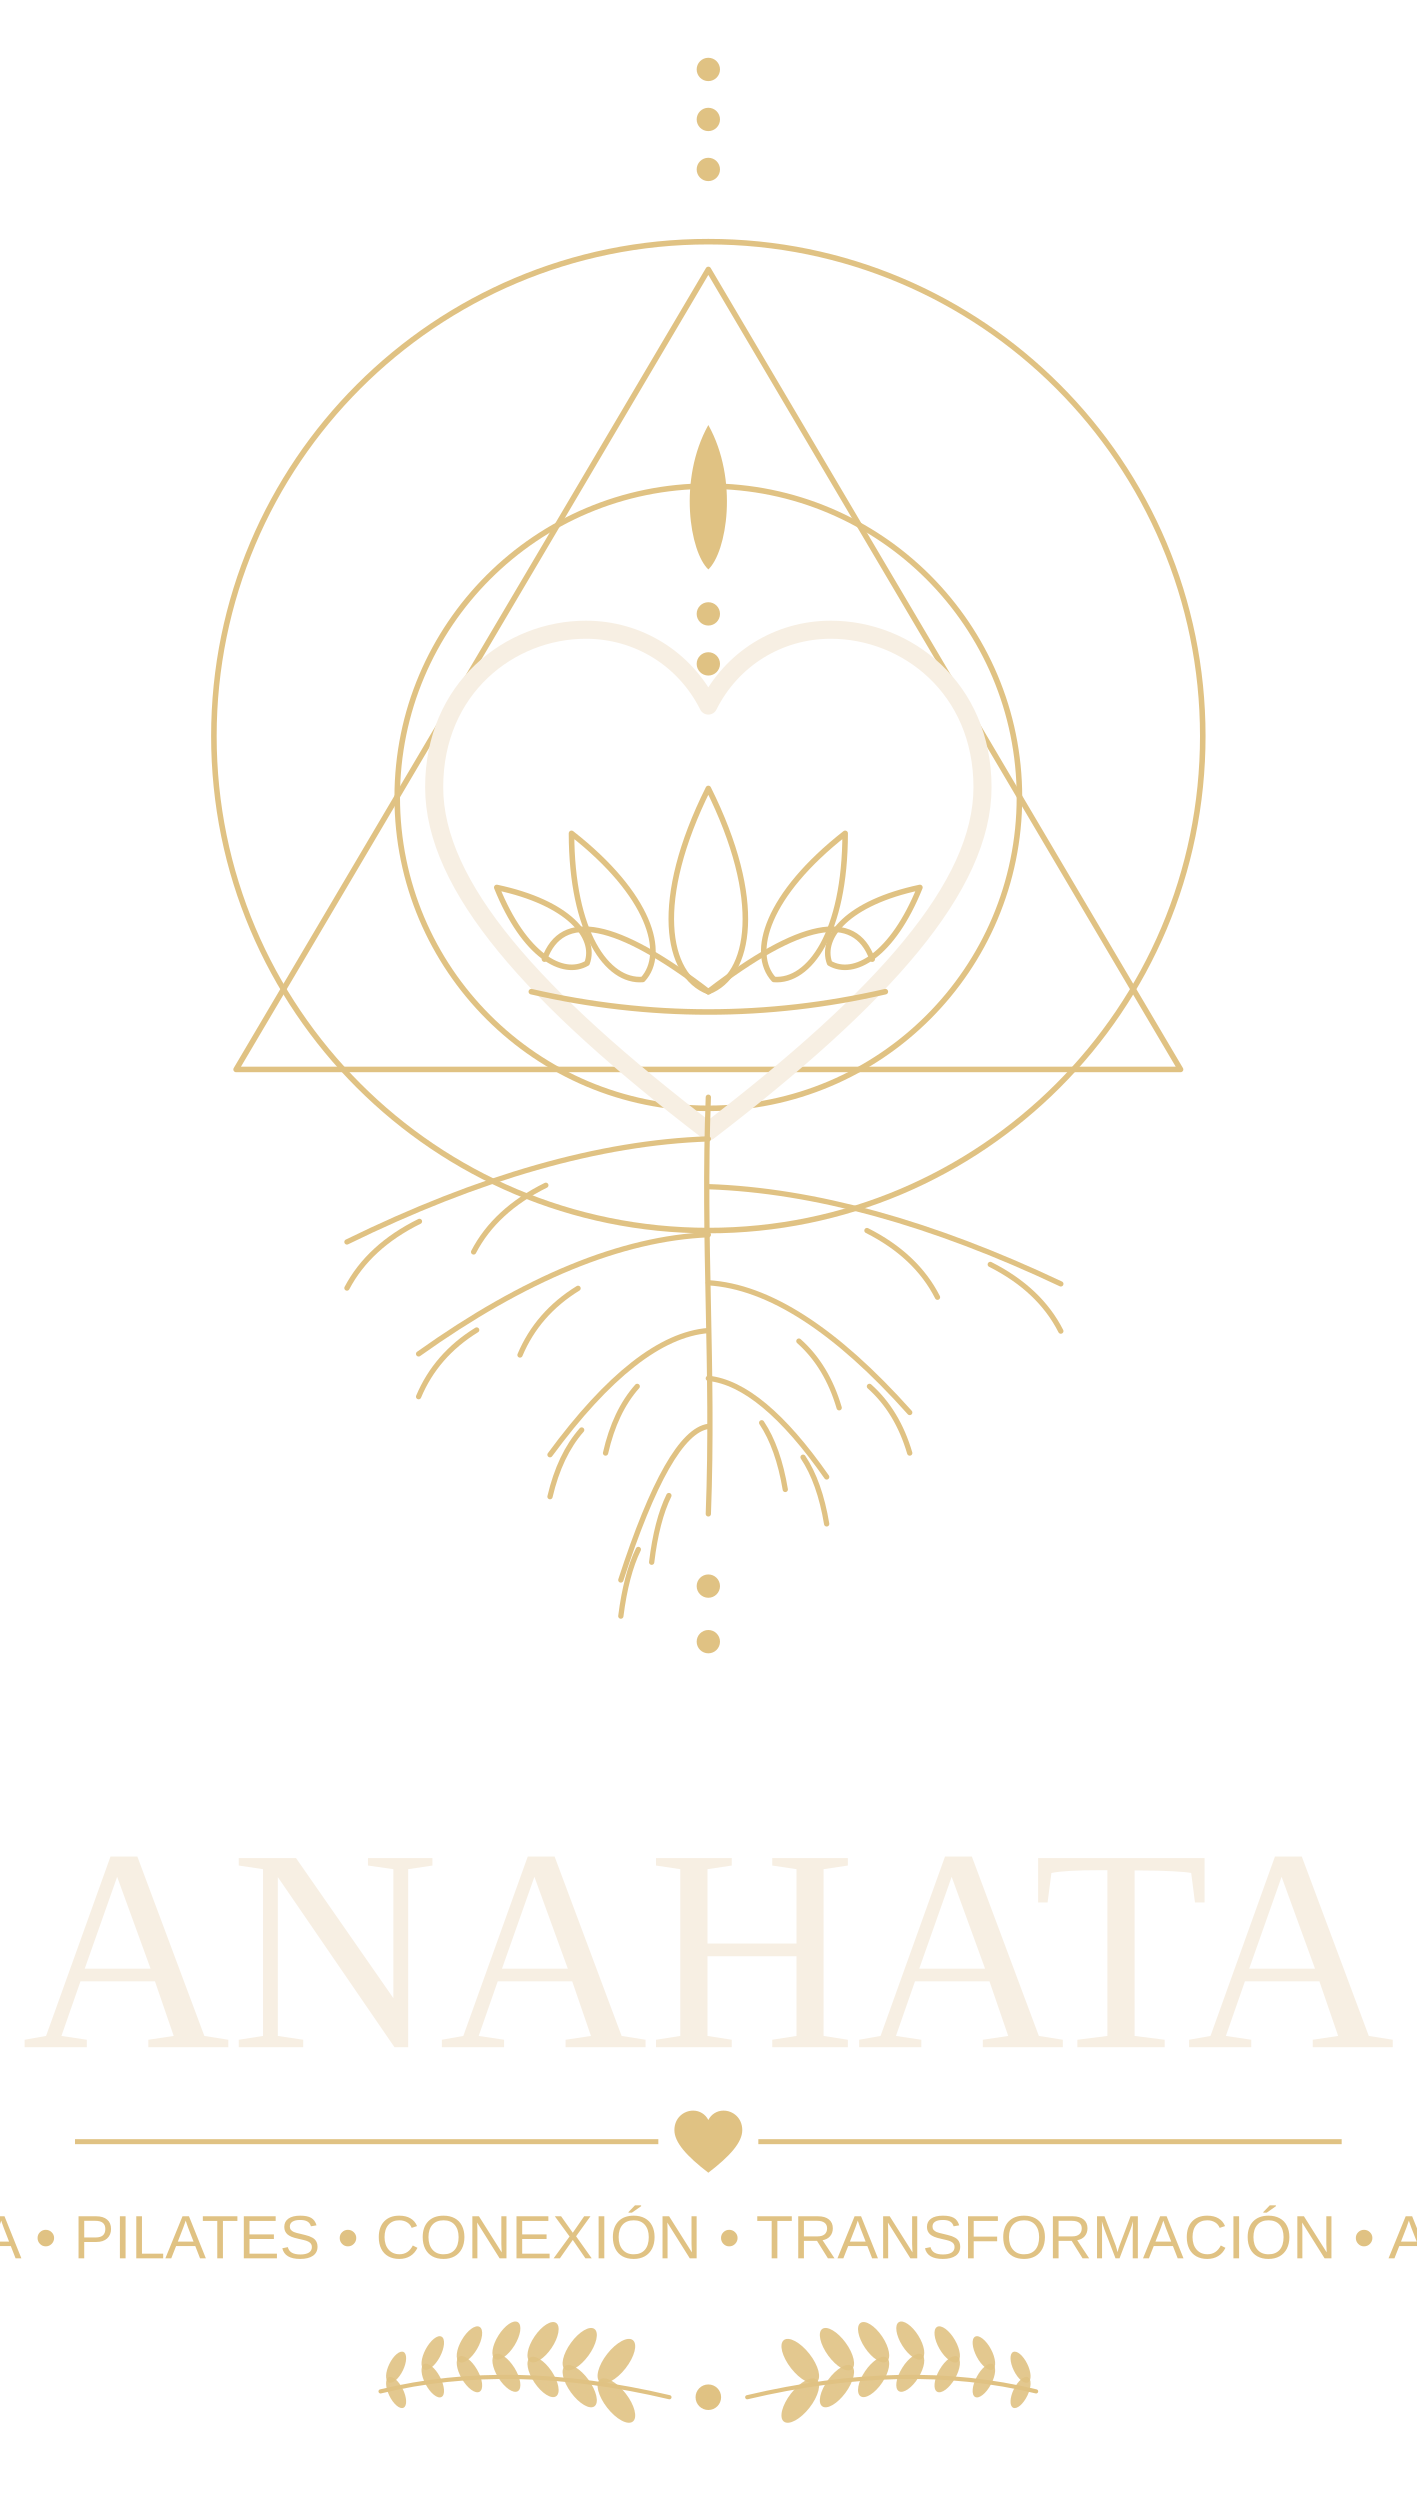
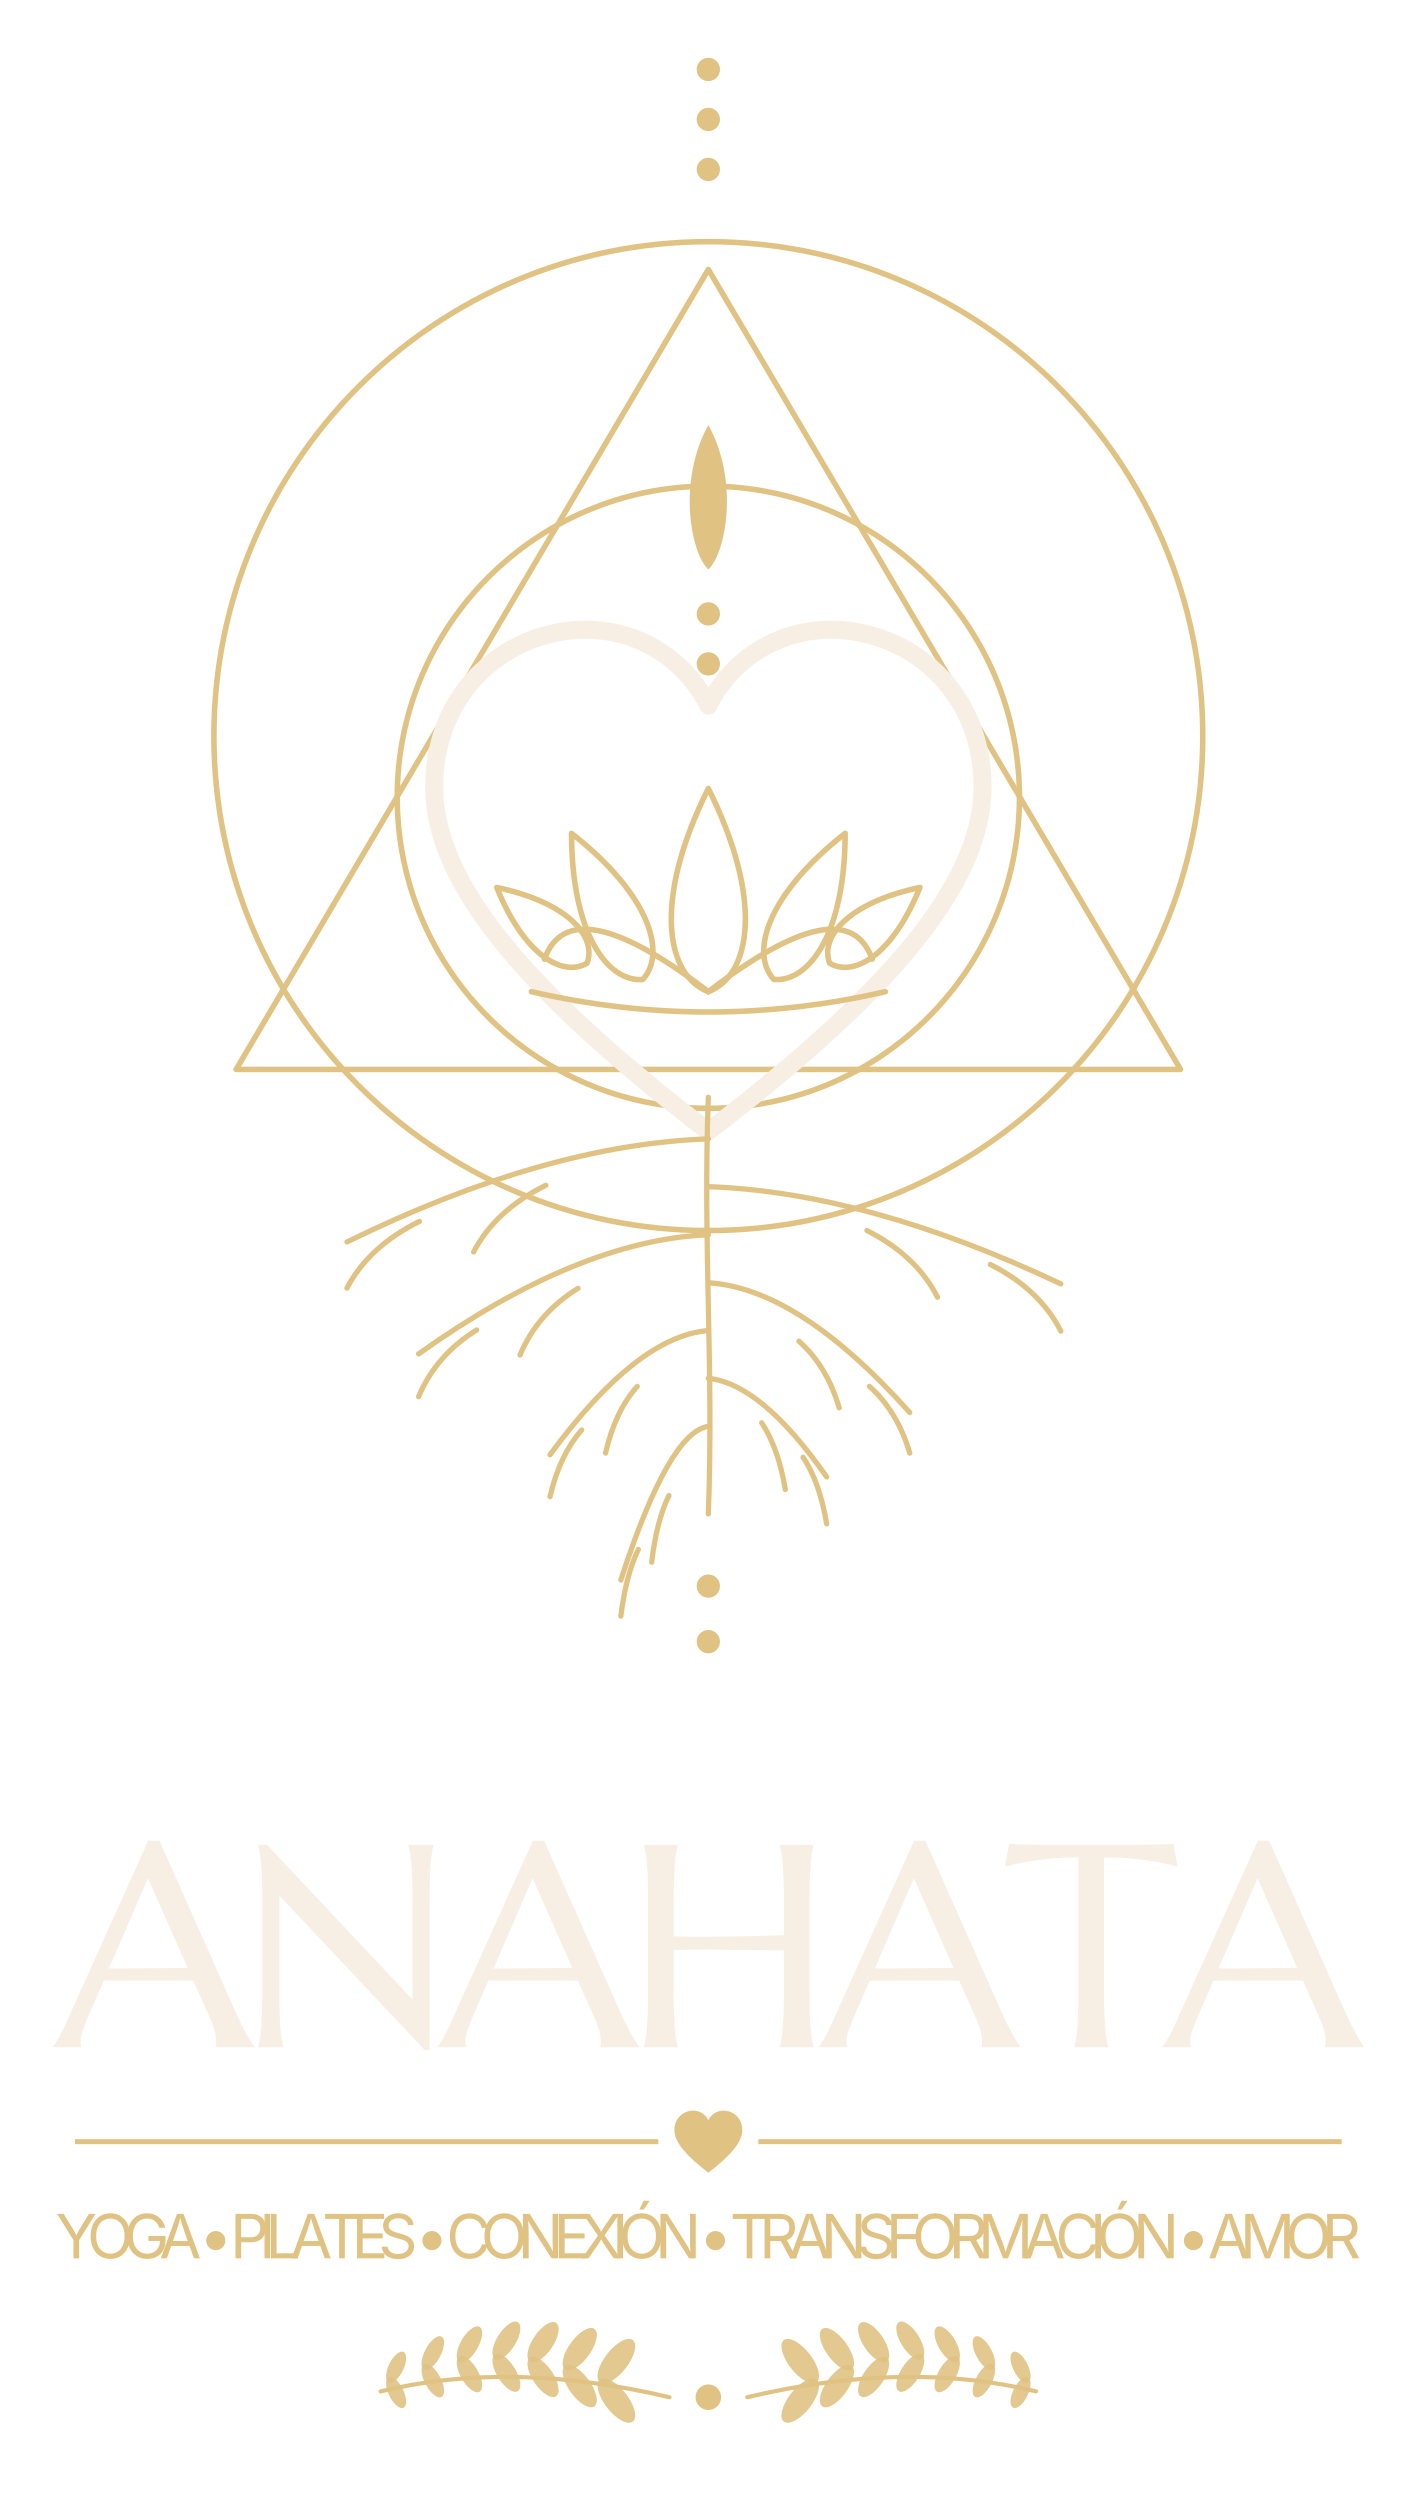
<svg xmlns="http://www.w3.org/2000/svg" viewBox="45 35 510 900" width="510" height="900" role="img" aria-label="ANAHATA · Yoga, Pilates, Conexión, Transformación, Amor">
  <circle cx="300" cy="60" r="4.2" fill="#E0C283" />
  <circle cx="300" cy="78" r="4.2" fill="#E0C283" />
  <circle cx="300" cy="96" r="4.2" fill="#E0C283" />
  <g fill="none" stroke="#E0C283" stroke-width="2.0">
    <circle cx="300" cy="300" r="178" />
    <circle cx="300" cy="322" r="112" />
    <path d="M 300 132 L 470 420 L 130 420 Z" stroke-linejoin="round" />
  </g>
  <path d="M 300 188.0 C 311.0 207.76 306.6 233.76 300 240.0 C 293.4 233.76 289.0 207.76 300 188.0 Z" fill="#E0C283" />
  <circle cx="300" cy="256" r="4.2" fill="#E0C283" />
  <circle cx="300" cy="274" r="4.2" fill="#E0C283" />
  <path d="M50,90 C20,67 3,48 3,31 C3,14 16,4 29,4 C38,4 46,9 50,17 C54,9 62,4 71,4 C84,4 97,14 97,31 C97,48 80,67 50,90 Z" transform="translate(195.00 253.30) scale(2.1)" fill="none" stroke="#F7EFE3" stroke-width="3.10" stroke-linejoin="round" />
  <g fill="none" stroke="#E0C283" stroke-width="2.0" stroke-linecap="round" stroke-linejoin="round">
    <path d="M 300 318.84 C 320.06 359.078 315.34 386.147 300 392 C 284.66 386.147 279.94 359.078 300 318.84 Z" />
    <path d="M 276.4 329.082 C 292.047 361.273 288.365 382.928 276.4 387.61 C 264.435 382.928 260.753 361.273 276.4 329.082 Z" transform="rotate(-26 276.4 387.6104)" />
    <path d="M 256.34 339.325 C 268.777 362.663 265.851 378.363 256.34 381.758 C 246.829 378.363 243.903 362.663 256.34 339.325 Z" transform="rotate(-50 256.34 381.7576)" />
    <path d="M 323.6 329.082 C 339.247 361.273 335.565 382.928 323.6 387.61 C 311.635 382.928 307.953 361.273 323.6 329.082 Z" transform="rotate(26 323.6 387.6104)" />
    <path d="M 343.66 339.325 C 356.097 362.663 353.171 378.363 343.66 381.758 C 334.149 378.363 331.223 362.663 343.66 339.325 Z" transform="rotate(50 343.66 381.7576)" />
    <path d="M 300 392 Q 250.44 353.957 241.0 380.294" fill="none" />
    <path d="M 300 392 Q 349.56 353.957 359.0 380.294" fill="none" />
    <path d="M 236.28 392 Q 300 406.632 363.72 392" fill="none" />
  </g>
  <g fill="none" stroke="#E0C283" stroke-width="1.9" stroke-linecap="round">
    <path d="M 300 430 C 298 482.5 302 527.5 300 580" />
    <path d="M 300 445.0 Q 241.5 447.0 169.9 482.1" />
    <path d="M 241.5 461.7 Q 223.3 470.7 215.5 485.7" />
    <path d="M 196.0 474.7 Q 177.8 483.7 169.9 498.7" />
    <path d="M 300 462.2 Q 357.1 464.2 426.9 497.2" />
    <path d="M 357.1 478.0 Q 374.9 487.0 382.5 502.0" />
    <path d="M 401.5 490.2 Q 419.3 499.2 426.9 514.2" />
    <path d="M 300 479.5 Q 253.1 481.5 195.7 522.4" />
    <path d="M 253.1 498.8 Q 238.5 507.8 232.2 522.8" />
    <path d="M 216.6 513.8 Q 202.0 522.8 195.7 537.8" />
    <path d="M 300 496.8 Q 332.6 498.8 372.5 543.5" />
    <path d="M 332.6 517.8 Q 342.7 526.8 347.1 541.8" />
    <path d="M 358.0 534.1 Q 368.1 543.1 372.5 558.1" />
    <path d="M 300 514.0 Q 274.4 516.0 243.0 558.7" />
    <path d="M 274.4 534.1 Q 266.4 543.1 263.0 558.1" />
    <path d="M 254.4 549.8 Q 246.5 558.8 243.0 573.8" />
    <path d="M 300 531.2 Q 319.2 533.2 342.6 566.7" />
    <path d="M 319.2 547.2 Q 325.2 556.2 327.7 571.2" />
    <path d="M 334.1 559.6 Q 340.1 568.6 342.6 583.6" />
    <path d="M 300 548.5 Q 285.8 550.5 268.5 603.8" />
    <path d="M 285.8 573.4 Q 281.4 582.4 279.6 597.4" />
    <path d="M 274.8 592.8 Q 270.4 601.8 268.5 616.8" />
  </g>
  <circle cx="300" cy="606" r="4.2" fill="#E0C283" />
  <circle cx="300" cy="626" r="4.2" fill="#E0C283" />
-   <text x="300" y="772" text-anchor="middle" fill="#F7EFE3" textLength="470" lengthAdjust="spacingAndGlyphs" font-family="Playfair Display, Georgia, Times New Roman, serif" font-size="104">ANAHATA</text>
+   <g fill="#F7EFE3">
+     <g transform="translate(65.00 772.00) scale(0.05078 -0.05078)">
+       <path d="M1135 0V4Q1137 9 1138.0 19.0Q1139 29 1139 37Q1139 68 1130.5 105.5Q1122 143 1098 199L977 471Q921 473 828.0 473.0Q735 473 627 473Q548 473 474.5 473.0Q401 473 342 471L227 207Q212 170 195.0 126.0Q178 82 178 37Q178 24 180.0 15.5Q182 7 184 4V0H-20V4Q-2 23 25.0 71.5Q52 120 84 193L657 1464H737L1280 242Q1299 199 1319.5 158.5Q1340 118 1358.0 86.0Q1376 54 1390.0 32.0Q1404 10 1409 4V0ZM487 559Q545 559 606.0 559.5Q667 560 725.5 560.5Q784 561 838.0 561.5Q892 562 936 563L655 1198L379 559Z" />
+     </g>
+     <g transform="translate(131.09 772.00) scale(0.05078 -0.05078)">
+       <path d="M199 1434 1229 338V1042Q1229 1127 1227.0 1190.5Q1225 1254 1221.0 1300.5Q1217 1347 1211.5 1378.0Q1206 1409 1200 1430V1434H1378V1430Q1372 1409 1367.0 1378.0Q1362 1347 1358.0 1300.5Q1354 1254 1352.0 1190.5Q1350 1127 1350 1042V-20H1315L285 1075V391Q285 306 287.0 242.5Q289 179 293.0 133.0Q297 87 302.0 56.0Q307 25 313 4V0H135V4Q141 25 146.5 56.0Q152 87 156.0 133.0Q160 179 162.0 242.5Q164 306 164 391V1042Q164 1127 162.0 1190.5Q160 1254 156.0 1300.5Q152 1347 146.5 1378.0Q141 1409 135 1430V1434Z" />
+     </g>
+     <g transform="translate(203.47 772.00) scale(0.05078 -0.05078)">
+       <path d="M1135 0V4Q1137 9 1138.0 19.0Q1139 29 1139 37Q1139 68 1130.5 105.5Q1122 143 1098 199L977 471Q921 473 828.0 473.0Q735 473 627 473Q548 473 474.5 473.0Q401 473 342 471L227 207Q212 170 195.0 126.0Q178 82 178 37Q178 24 180.0 15.5Q182 7 184 4V0H-20V4Q-2 23 25.0 71.5Q52 120 84 193L657 1464H737L1280 242Q1299 199 1319.5 158.5Q1340 118 1358.0 86.0Q1376 54 1390.0 32.0Q1404 10 1409 4V0ZM487 559Q545 559 606.0 559.5Q667 560 725.5 560.5Q784 561 838.0 561.5Q892 562 936 563L655 1198L379 559Z" />
+     </g>
+     <g transform="translate(269.56 772.00) scale(0.05078 -0.05078)">
+       <path d="M1135 686Q1095 687 1035.0 687.5Q975 688 904.5 689.0Q834 690 757.5 690.5Q681 691 608.0 691.5Q535 692 469.0 691.0Q403 690 354 688V391Q354 306 356.5 242.5Q359 179 362.5 133.0Q366 87 371.5 56.0Q377 25 383 4V0H143V4Q149 25 154.5 56.0Q160 87 164.0 133.0Q168 179 170.0 242.5Q172 306 172 391V1042Q172 1127 170.0 1190.5Q168 1254 164.0 1300.5Q160 1347 154.5 1378.0Q149 1409 143 1430V1434H383V1430Q377 1409 371.5 1378.0Q366 1347 362.5 1300.5Q359 1254 356.5 1190.5Q354 1127 354 1042V786Q406 784 472.0 783.5Q538 783 610.0 783.5Q682 784 756.5 785.0Q831 786 900.5 787.5Q970 789 1030.5 791.0Q1091 793 1135 795V1042Q1135 1127 1132.5 1190.5Q1130 1254 1126.5 1300.5Q1123 1347 1117.5 1378.0Q1112 1409 1106 1430V1434H1346V1430Q1340 1409 1334.5 1378.0Q1329 1347 1325.0 1300.5Q1321 1254 1319.0 1190.5Q1317 1127 1317 1042V391Q1317 306 1319.0 242.5Q1321 179 1325.0 133.0Q1329 87 1334.5 56.0Q1340 25 1346 4V0H1106V4Q1112 25 1117.5 56.0Q1123 87 1126.5 133.0Q1130 179 1132.5 242.5Q1135 306 1135 391Z" />
+     </g>
+     <g transform="translate(340.72 772.00) scale(0.05078 -0.05078)">
+       <path d="M1135 0V4Q1137 9 1138.0 19.0Q1139 29 1139 37Q1139 68 1130.5 105.5Q1122 143 1098 199L977 471Q921 473 828.0 473.0Q735 473 627 473Q548 473 474.5 473.0Q401 473 342 471L227 207Q212 170 195.0 126.0Q178 82 178 37Q178 24 180.0 15.5Q182 7 184 4V0H-20V4Q-2 23 25.0 71.5Q52 120 84 193L657 1464H737L1280 242Q1299 199 1319.5 158.5Q1340 118 1358.0 86.0Q1376 54 1390.0 32.0Q1404 10 1409 4V0ZM487 559Q545 559 606.0 559.5Q667 560 725.5 560.5Q784 561 838.0 561.5Q892 562 936 563L655 1198L379 559Z" />
+     </g>
+     <g transform="translate(406.81 772.00) scale(0.05078 -0.05078)">
+       <path d="M520 1346Q402 1346 307.0 1335.5Q212 1325 143 1313Q63 1298 0 1280L29 1442Q41 1441 65.0 1440.0Q89 1439 118.5 1438.0Q148 1437 180.5 1436.5Q213 1436 242.0 1435.5Q271 1435 293.5 1434.5Q316 1434 326 1434H897Q907 1434 929.5 1434.5Q952 1435 981.0 1435.5Q1010 1436 1042.5 1436.5Q1075 1437 1104.5 1438.0Q1134 1439 1158.0 1440.0Q1182 1441 1194 1442L1223 1280Q1159 1298 1079 1313Q1010 1325 915.0 1335.5Q820 1346 702 1346V391Q702 306 704.5 242.5Q707 179 710.5 133.0Q714 87 719.5 56.0Q725 25 731 4V0H492V4Q498 25 503.0 56.0Q508 87 512.0 133.0Q516 179 518.0 242.5Q520 306 520 391Z" />
+     </g>
+     <g transform="translate(464.46 772.00) scale(0.05078 -0.05078)">
+       <path d="M1135 0V4Q1137 9 1138.0 19.0Q1139 29 1139 37Q1139 68 1130.5 105.5Q1122 143 1098 199L977 471Q921 473 828.0 473.0Q735 473 627 473Q548 473 474.5 473.0Q401 473 342 471L227 207Q212 170 195.0 126.0Q178 82 178 37Q178 24 180.0 15.5Q182 7 184 4V0H-20V4Q-2 23 25.0 71.5Q52 120 84 193L657 1464H737L1280 242Q1299 199 1319.5 158.5Q1340 118 1358.0 86.0Q1376 54 1390.0 32.0Q1404 10 1409 4V0ZM487 559Q545 559 606.0 559.5Q667 560 725.5 560.5Q784 561 838.0 561.5Q892 562 936 563L655 1198L379 559Z" />
+     </g>
+   </g>
  <g stroke="#E0C283" stroke-width="1.8">
    <path d="M 72 806 H 282" />
    <path d="M 318 806 H 528" />
  </g>
  <path d="M50,90 C20,67 3,48 3,31 C3,14 16,4 29,4 C38,4 46,9 50,17 C54,9 62,4 71,4 C84,4 97,14 97,31 C97,48 80,67 50,90 Z" transform="translate(287.00 793.78) scale(0.26)" fill="#E0C283" stroke="#E0C283" stroke-width="0.00" stroke-linejoin="round" />
-   <text x="300" y="848" text-anchor="middle" fill="#E0C283" textLength="470" lengthAdjust="spacingAndGlyphs" font-family="DM Sans, Helvetica Neue, Arial, sans-serif" font-size="22">YOGA • PILATES • CONEXIÓN • TRANSFORMACIÓN • AMOR</text>
+   <g fill="#E0C283">
+     <g transform="translate(65.00 848.00) scale(0.01074 -0.01074)">
+       <path d="M600 0V610L52 1490H272L567 1009Q617 928 655.5 854.5Q694 781 735 669H659Q700 783 739.0 857.5Q778 932 825 1009L1119 1490H1338L790 610V0Z" />
+     </g>
+     <g transform="translate(76.32 848.00) scale(0.01074 -0.01074)">
+       <path d="M784 -20Q593 -20 443.5 72.5Q294 165 208.0 336.5Q122 508 122 744Q122 981 208.0 1152.5Q294 1324 443.5 1417.0Q593 1510 784 1510Q975 1510 1124.0 1417.0Q1273 1324 1358.5 1152.5Q1444 981 1444 744Q1444 508 1358.5 336.5Q1273 165 1124.0 72.5Q975 -20 784 -20ZM784 156Q917 156 1024.5 223.5Q1132 291 1195.5 422.5Q1259 554 1259 744Q1259 936 1195.5 1067.5Q1132 1199 1024.5 1266.5Q917 1334 784 1334Q650 1334 542.0 1266.0Q434 1198 370.5 1066.5Q307 935 307 744Q307 554 370.5 423.0Q434 292 542.0 224.0Q650 156 784 156Z" />
+     </g>
+     <g transform="translate(89.54 848.00) scale(0.01074 -0.01074)">
+       <path d="M789 -20Q590 -20 440.0 73.0Q290 166 206.0 337.5Q122 509 122 744Q122 981 206.0 1152.5Q290 1324 438.0 1417.0Q586 1510 777 1510Q895 1510 997.5 1475.0Q1100 1440 1181.0 1375.0Q1262 1310 1315.5 1220.5Q1369 1131 1389 1023H1193Q1170 1095 1132.0 1152.0Q1094 1209 1041.5 1250.0Q989 1291 923.0 1312.5Q857 1334 778 1334Q647 1334 540.0 1266.5Q433 1199 370.0 1067.5Q307 936 307 744Q307 554 370.5 423.0Q434 292 543.0 224.0Q652 156 789 156Q915 156 1011.0 209.5Q1107 263 1160.5 361.5Q1214 460 1214 594L1271 583H828V749H1400V586Q1400 401 1321.0 265.0Q1242 129 1104.5 54.5Q967 -20 789 -20Z" />
+     </g>
+     <g transform="translate(102.35 848.00) scale(0.01074 -0.01074)">
+       <path d="M52 0 593 1490H813L1361 0H1161L845 884Q816 966 777.5 1088.5Q739 1211 684 1401H720Q666 1209 626.5 1084.5Q587 960 561 884L254 0ZM324 416V582H1089V416Z" />
+     </g>
+     <g transform="translate(116.50 848.00) scale(0.01074 -0.01074)">
+       <path d="M576 274Q488 274 415.0 317.0Q342 360 299.0 433.0Q256 506 256 594Q256 683 299.0 755.5Q342 828 415.0 871.0Q488 914 576 914Q665 914 737.5 871.0Q810 828 853.0 755.5Q896 683 896 594Q896 506 853.0 433.0Q810 360 737.5 317.0Q665 274 576 274Z" />
+     </g>
+     <g transform="translate(127.85 848.00) scale(0.01074 -0.01074)">
+       <path d="M180 0V1490H690Q864 1490 976.5 1426.5Q1089 1363 1143.5 1256.0Q1198 1149 1198 1016Q1198 883 1143.5 775.0Q1089 667 977.0 603.0Q865 539 691 539H330V706H682Q800 706 872.0 746.5Q944 787 976.5 857.5Q1009 928 1009 1016Q1009 1104 976.5 1173.5Q944 1243 871.5 1283.0Q799 1323 680 1323H370V0Z" />
+     </g>
+     <g transform="translate(138.29 848.00) scale(0.01074 -0.01074)">
+       <path d="M370 1490V0H180V1490Z" />
+     </g>
+     <g transform="translate(140.59 848.00) scale(0.01074 -0.01074)">
+       <path d="M180 0V1490H370V168H1060V0Z" />
+     </g>
+     <g transform="translate(149.43 848.00) scale(0.01074 -0.01074)">
+       <path d="M52 0 593 1490H813L1361 0H1161L845 884Q816 966 777.5 1088.5Q739 1211 684 1401H720Q666 1209 626.5 1084.5Q587 960 561 884L254 0ZM324 416V582H1089V416Z" />
+     </g>
+     <g transform="translate(161.00 848.00) scale(0.01074 -0.01074)">
+       <path d="M98 1322V1490H1224V1322H757V0H567V1322Z" />
+     </g>
+     <g transform="translate(171.59 848.00) scale(0.01074 -0.01074)">
+       <path d="M180 0V1490H1088V1322H370V836H1039V668H370V168H1097V0Z" />
+     </g>
+     <g transform="translate(181.21 848.00) scale(0.01074 -0.01074)">
+       <path d="M657 -26Q496 -26 377.5 26.0Q259 78 192.0 171.5Q125 265 116 390H311Q319 306 368.0 251.5Q417 197 493.5 170.5Q570 144 657 144Q758 144 838.5 177.0Q919 210 966.0 270.0Q1013 330 1013 409Q1013 481 972.5 526.0Q932 571 865.0 600.0Q798 629 718 651L538 702Q358 753 258.0 848.0Q158 943 158 1091Q158 1217 226.0 1311.5Q294 1406 410.0 1458.0Q526 1510 670 1510Q817 1510 930.0 1458.0Q1043 1406 1108.5 1316.5Q1174 1227 1178 1114H992Q979 1223 888.0 1282.5Q797 1342 664 1342Q568 1342 495.5 1310.5Q423 1279 383.0 1224.5Q343 1170 343 1100Q343 1022 391.5 974.5Q440 927 506.5 900.5Q573 874 627 859L776 818Q836 802 908.5 774.0Q981 746 1047.0 699.5Q1113 653 1155.5 581.5Q1198 510 1198 406Q1198 284 1134.5 186.0Q1071 88 950.0 31.0Q829 -26 657 -26Z" />
+     </g>
+     <g transform="translate(194.30 848.00) scale(0.01074 -0.01074)">
+       <path d="M576 274Q488 274 415.0 317.0Q342 360 299.0 433.0Q256 506 256 594Q256 683 299.0 755.5Q342 828 415.0 871.0Q488 914 576 914Q665 914 737.5 871.0Q810 828 853.0 755.5Q896 683 896 594Q896 506 853.0 433.0Q810 360 737.5 317.0Q665 274 576 274Z" />
+     </g>
+     <g transform="translate(205.65 848.00) scale(0.01074 -0.01074)">
+       <path d="M783 -20Q592 -20 442.5 72.5Q293 165 207.5 336.5Q122 508 122 744Q122 981 207.5 1152.5Q293 1324 442.5 1417.0Q592 1510 783 1510Q896 1510 996.5 1477.0Q1097 1444 1177.0 1380.5Q1257 1317 1310.5 1226.5Q1364 1136 1384 1021H1194Q1178 1098 1139.5 1156.0Q1101 1214 1045.5 1254.0Q990 1294 923.0 1314.0Q856 1334 783 1334Q649 1334 541.0 1266.0Q433 1198 370.0 1066.5Q307 935 307 744Q307 554 370.5 422.5Q434 291 542.0 223.5Q650 156 783 156Q856 156 923.0 176.5Q990 197 1045.5 236.5Q1101 276 1139.5 334.5Q1178 393 1194 469H1384Q1365 355 1311.5 265.0Q1258 175 1178.0 111.0Q1098 47 997.5 13.5Q897 -20 783 -20Z" />
+     </g>
+     <g transform="translate(218.11 848.00) scale(0.01074 -0.01074)">
+       <path d="M784 -20Q593 -20 443.5 72.5Q294 165 208.0 336.5Q122 508 122 744Q122 981 208.0 1152.5Q294 1324 443.5 1417.0Q593 1510 784 1510Q975 1510 1124.0 1417.0Q1273 1324 1358.5 1152.5Q1444 981 1444 744Q1444 508 1358.5 336.5Q1273 165 1124.0 72.5Q975 -20 784 -20ZM784 156Q917 156 1024.5 223.5Q1132 291 1195.5 422.5Q1259 554 1259 744Q1259 936 1195.5 1067.5Q1132 1199 1024.5 1266.5Q917 1334 784 1334Q650 1334 542.0 1266.0Q434 1198 370.5 1066.5Q307 935 307 744Q307 554 370.5 423.0Q434 292 542.0 224.0Q650 156 784 156Z" />
+     </g>
+     <g transform="translate(231.33 848.00) scale(0.01074 -0.01074)">
+       <path d="M180 0V1490H404L1010 537Q1034 500 1068.0 442.0Q1102 384 1141.5 311.0Q1181 238 1219 155H1192Q1183 241 1179.0 319.5Q1175 398 1174.0 464.0Q1173 530 1173 576V1490H1363V0H1137L597 848Q560 907 522.5 969.5Q485 1032 437.0 1117.5Q389 1203 318 1329H353Q358 1218 362.0 1124.0Q366 1030 368.5 960.0Q371 890 371 850V0Z" />
+     </g>
+     <g transform="translate(244.30 848.00) scale(0.01074 -0.01074)">
+       <path d="M180 0V1490H1088V1322H370V836H1039V668H370V168H1097V0Z" />
+     </g>
+     <g transform="translate(253.91 848.00) scale(0.01074 -0.01074)">
+       <path d="M57 0 640 833V692L90 1490H310L525 1174Q573 1104 603.5 1056.0Q634 1008 659.5 962.0Q685 916 717 852H684Q716 915 741.5 961.0Q767 1007 798.5 1055.5Q830 1104 878 1174L1097 1490H1312L763 700V840L1340 0H1121L860 378Q818 440 789.0 484.5Q760 529 735.0 573.5Q710 618 679 680H720Q690 621 664.5 576.5Q639 532 609.5 486.5Q580 441 536 378L273 0Z" />
+     </g>
+     <g transform="translate(265.31 848.00) scale(0.01074 -0.01074)">
+       <path d="M370 1490V0H180V1490Z" />
+     </g>
+     <g transform="translate(267.62 848.00) scale(0.01074 -0.01074)">
+       <path d="M784 -20Q593 -20 443.5 72.5Q294 165 208.0 336.5Q122 508 122 744Q122 981 208.0 1152.5Q294 1324 443.5 1417.0Q593 1510 784 1510Q975 1510 1124.0 1417.0Q1273 1324 1358.5 1152.5Q1444 981 1444 744Q1444 508 1358.5 336.5Q1273 165 1124.0 72.5Q975 -20 784 -20ZM784 156Q917 156 1024.5 223.5Q1132 291 1195.5 422.5Q1259 554 1259 744Q1259 936 1195.5 1067.5Q1132 1199 1024.5 1266.5Q917 1334 784 1334Q650 1334 542.0 1266.0Q434 1198 370.5 1066.5Q307 935 307 744Q307 554 370.5 423.0Q434 292 542.0 224.0Q650 156 784 156ZM705 1636 845 1930H1046L852 1636Z" />
+     </g>
+     <g transform="translate(280.83 848.00) scale(0.01074 -0.01074)">
+       <path d="M180 0V1490H404L1010 537Q1034 500 1068.0 442.0Q1102 384 1141.5 311.0Q1181 238 1219 155H1192Q1183 241 1179.0 319.5Q1175 398 1174.0 464.0Q1173 530 1173 576V1490H1363V0H1137L597 848Q560 907 522.5 969.5Q485 1032 437.0 1117.5Q389 1203 318 1329H353Q358 1218 362.0 1124.0Q366 1030 368.5 960.0Q371 890 371 850V0Z" />
+     </g>
+     <g transform="translate(296.38 848.00) scale(0.01074 -0.01074)">
+       <path d="M576 274Q488 274 415.0 317.0Q342 360 299.0 433.0Q256 506 256 594Q256 683 299.0 755.5Q342 828 415.0 871.0Q488 914 576 914Q665 914 737.5 871.0Q810 828 853.0 755.5Q896 683 896 594Q896 506 853.0 433.0Q810 360 737.5 317.0Q665 274 576 274Z" />
+     </g>
+     <g transform="translate(307.73 848.00) scale(0.01074 -0.01074)">
+       <path d="M98 1322V1490H1224V1322H757V0H567V1322Z" />
+     </g>
+     <g transform="translate(318.32 848.00) scale(0.01074 -0.01074)">
+       <path d="M180 0V1490H690Q864 1490 976.5 1430.5Q1089 1371 1143.5 1267.0Q1198 1163 1198 1030Q1198 897 1143.5 795.0Q1089 693 977.0 635.5Q865 578 691 578H286V747H682Q800 747 871.5 781.5Q943 816 976.0 879.5Q1009 943 1009 1030Q1009 1119 976.0 1184.5Q943 1250 871.0 1286.5Q799 1323 680 1323H370V0ZM1036 0 676 671H890L1256 0Z" />
+     </g>
+     <g transform="translate(328.87 848.00) scale(0.01074 -0.01074)">
+       <path d="M52 0 593 1490H813L1361 0H1161L845 884Q816 966 777.5 1088.5Q739 1211 684 1401H720Q666 1209 626.5 1084.5Q587 960 561 884L254 0ZM324 416V582H1089V416Z" />
+     </g>
+     <g transform="translate(340.45 848.00) scale(0.01074 -0.01074)">
+       <path d="M180 0V1490H404L1010 537Q1034 500 1068.0 442.0Q1102 384 1141.5 311.0Q1181 238 1219 155H1192Q1183 241 1179.0 319.5Q1175 398 1174.0 464.0Q1173 530 1173 576V1490H1363V0H1137L597 848Q560 907 522.5 969.5Q485 1032 437.0 1117.5Q389 1203 318 1329H353Q358 1218 362.0 1124.0Q366 1030 368.5 960.0Q371 890 371 850V0Z" />
+     </g>
+     <g transform="translate(353.42 848.00) scale(0.01074 -0.01074)">
+       <path d="M657 -26Q496 -26 377.5 26.0Q259 78 192.0 171.5Q125 265 116 390H311Q319 306 368.0 251.5Q417 197 493.5 170.5Q570 144 657 144Q758 144 838.5 177.0Q919 210 966.0 270.0Q1013 330 1013 409Q1013 481 972.5 526.0Q932 571 865.0 600.0Q798 629 718 651L538 702Q358 753 258.0 848.0Q158 943 158 1091Q158 1217 226.0 1311.5Q294 1406 410.0 1458.0Q526 1510 670 1510Q817 1510 930.0 1458.0Q1043 1406 1108.5 1316.5Q1174 1227 1178 1114H992Q979 1223 888.0 1282.5Q797 1342 664 1342Q568 1342 495.5 1310.5Q423 1279 383.0 1224.5Q343 1170 343 1100Q343 1022 391.5 974.5Q440 927 506.5 900.5Q573 874 627 859L776 818Q836 802 908.5 774.0Q981 746 1047.0 699.5Q1113 653 1155.5 581.5Q1198 510 1198 406Q1198 284 1134.5 186.0Q1071 88 950.0 31.0Q829 -26 657 -26Z" />
+     </g>
+     <g transform="translate(363.92 848.00) scale(0.01074 -0.01074)">
+       <path d="M180 0V1490H1081V1322H370V812H1013V644H370V0Z" />
+     </g>
+     <g transform="translate(373.30 848.00) scale(0.01074 -0.01074)">
+       <path d="M784 -20Q593 -20 443.5 72.5Q294 165 208.0 336.5Q122 508 122 744Q122 981 208.0 1152.5Q294 1324 443.5 1417.0Q593 1510 784 1510Q975 1510 1124.0 1417.0Q1273 1324 1358.5 1152.5Q1444 981 1444 744Q1444 508 1358.5 336.5Q1273 165 1124.0 72.5Q975 -20 784 -20ZM784 156Q917 156 1024.5 223.5Q1132 291 1195.5 422.5Q1259 554 1259 744Q1259 936 1195.5 1067.5Q1132 1199 1024.5 1266.5Q917 1334 784 1334Q650 1334 542.0 1266.0Q434 1198 370.5 1066.5Q307 935 307 744Q307 554 370.5 423.0Q434 292 542.0 224.0Q650 156 784 156Z" />
+     </g>
+     <g transform="translate(386.52 848.00) scale(0.01074 -0.01074)">
+       <path d="M180 0V1490H690Q864 1490 976.5 1430.5Q1089 1371 1143.5 1267.0Q1198 1163 1198 1030Q1198 897 1143.5 795.0Q1089 693 977.0 635.5Q865 578 691 578H286V747H682Q800 747 871.5 781.5Q943 816 976.0 879.5Q1009 943 1009 1030Q1009 1119 976.0 1184.5Q943 1250 871.0 1286.5Q799 1323 680 1323H370V0ZM1036 0 676 671H890L1256 0Z" />
+     </g>
+     <g transform="translate(397.07 848.00) scale(0.01074 -0.01074)">
+       <path d="M180 0V1490H450L817 550Q830 517 846.5 467.5Q863 418 881.5 360.0Q900 302 917.0 244.5Q934 187 947 138H905Q919 184 936.0 240.5Q953 297 971.5 355.5Q990 414 1007.0 465.0Q1024 516 1037 550L1399 1490H1670V0H1483V851Q1483 897 1483.5 956.0Q1484 1015 1485.5 1080.0Q1487 1145 1488.5 1212.0Q1490 1279 1491 1342H1507Q1486 1273 1462.5 1201.5Q1439 1130 1416.5 1063.5Q1394 997 1374.0 942.0Q1354 887 1340 851L1007 0H842L504 851Q490 886 471.0 939.5Q452 993 429.5 1058.5Q407 1124 383.0 1196.5Q359 1269 334 1342H352Q354 1286 355.5 1221.0Q357 1156 358.0 1089.5Q359 1023 360.0 961.5Q361 900 361 851V0Z" />
+     </g>
+     <g transform="translate(413.34 848.00) scale(0.01074 -0.01074)">
+       <path d="M52 0 593 1490H813L1361 0H1161L845 884Q816 966 777.5 1088.5Q739 1211 684 1401H720Q666 1209 626.5 1084.5Q587 960 561 884L254 0ZM324 416V582H1089V416Z" />
+     </g>
+     <g transform="translate(424.91 848.00) scale(0.01074 -0.01074)">
+       <path d="M783 -20Q592 -20 442.5 72.5Q293 165 207.5 336.5Q122 508 122 744Q122 981 207.5 1152.5Q293 1324 442.5 1417.0Q592 1510 783 1510Q896 1510 996.5 1477.0Q1097 1444 1177.0 1380.5Q1257 1317 1310.5 1226.5Q1364 1136 1384 1021H1194Q1178 1098 1139.5 1156.0Q1101 1214 1045.5 1254.0Q990 1294 923.0 1314.0Q856 1334 783 1334Q649 1334 541.0 1266.0Q433 1198 370.0 1066.5Q307 935 307 744Q307 554 370.5 422.5Q434 291 542.0 223.5Q650 156 783 156Q856 156 923.0 176.5Q990 197 1045.5 236.5Q1101 276 1139.5 334.5Q1178 393 1194 469H1384Q1365 355 1311.5 265.0Q1258 175 1178.0 111.0Q1098 47 997.5 13.5Q897 -20 783 -20Z" />
+     </g>
+     <g transform="translate(437.37 848.00) scale(0.01074 -0.01074)">
+       <path d="M370 1490V0H180V1490Z" />
+     </g>
+     <g transform="translate(439.67 848.00) scale(0.01074 -0.01074)">
+       <path d="M784 -20Q593 -20 443.5 72.5Q294 165 208.0 336.5Q122 508 122 744Q122 981 208.0 1152.5Q294 1324 443.5 1417.0Q593 1510 784 1510Q975 1510 1124.0 1417.0Q1273 1324 1358.5 1152.5Q1444 981 1444 744Q1444 508 1358.5 336.5Q1273 165 1124.0 72.5Q975 -20 784 -20ZM784 156Q917 156 1024.5 223.5Q1132 291 1195.5 422.5Q1259 554 1259 744Q1259 936 1195.5 1067.5Q1132 1199 1024.5 1266.5Q917 1334 784 1334Q650 1334 542.0 1266.0Q434 1198 370.5 1066.5Q307 935 307 744Q307 554 370.5 423.0Q434 292 542.0 224.0Q650 156 784 156ZM705 1636 845 1930H1046L852 1636Z" />
+     </g>
+     <g transform="translate(452.89 848.00) scale(0.01074 -0.01074)">
+       <path d="M180 0V1490H404L1010 537Q1034 500 1068.0 442.0Q1102 384 1141.5 311.0Q1181 238 1219 155H1192Q1183 241 1179.0 319.5Q1175 398 1174.0 464.0Q1173 530 1173 576V1490H1363V0H1137L597 848Q560 907 522.5 969.5Q485 1032 437.0 1117.5Q389 1203 318 1329H353Q358 1218 362.0 1124.0Q366 1030 368.5 960.0Q371 890 371 850V0Z" />
+     </g>
+     <g transform="translate(468.44 848.00) scale(0.01074 -0.01074)">
+       <path d="M576 274Q488 274 415.0 317.0Q342 360 299.0 433.0Q256 506 256 594Q256 683 299.0 755.5Q342 828 415.0 871.0Q488 914 576 914Q665 914 737.5 871.0Q810 828 853.0 755.5Q896 683 896 594Q896 506 853.0 433.0Q810 360 737.5 317.0Q665 274 576 274Z" />
+     </g>
+     <g transform="translate(479.79 848.00) scale(0.01074 -0.01074)">
+       <path d="M52 0 593 1490H813L1361 0H1161L845 884Q816 966 777.5 1088.5Q739 1211 684 1401H720Q666 1209 626.5 1084.5Q587 960 561 884L254 0ZM324 416V582H1089V416Z" />
+     </g>
+     <g transform="translate(491.36 848.00) scale(0.01074 -0.01074)">
+       <path d="M180 0V1490H450L817 550Q830 517 846.5 467.5Q863 418 881.5 360.0Q900 302 917.0 244.5Q934 187 947 138H905Q919 184 936.0 240.5Q953 297 971.5 355.5Q990 414 1007.0 465.0Q1024 516 1037 550L1399 1490H1670V0H1483V851Q1483 897 1483.5 956.0Q1484 1015 1485.5 1080.0Q1487 1145 1488.5 1212.0Q1490 1279 1491 1342H1507Q1486 1273 1462.5 1201.5Q1439 1130 1416.5 1063.5Q1394 997 1374.0 942.0Q1354 887 1340 851L1007 0H842L504 851Q490 886 471.0 939.5Q452 993 429.5 1058.5Q407 1124 383.0 1196.5Q359 1269 334 1342H352Q354 1286 355.5 1221.0Q357 1156 358.0 1089.5Q359 1023 360.0 961.5Q361 900 361 851V0Z" />
+     </g>
+     <g transform="translate(507.63 848.00) scale(0.01074 -0.01074)">
+       <path d="M784 -20Q593 -20 443.5 72.5Q294 165 208.0 336.5Q122 508 122 744Q122 981 208.0 1152.5Q294 1324 443.5 1417.0Q593 1510 784 1510Q975 1510 1124.0 1417.0Q1273 1324 1358.5 1152.5Q1444 981 1444 744Q1444 508 1358.5 336.5Q1273 165 1124.0 72.5Q975 -20 784 -20ZM784 156Q917 156 1024.5 223.5Q1132 291 1195.5 422.5Q1259 554 1259 744Q1259 936 1195.5 1067.5Q1132 1199 1024.5 1266.5Q917 1334 784 1334Q650 1334 542.0 1266.0Q434 1198 370.5 1066.5Q307 935 307 744Q307 554 370.5 423.0Q434 292 542.0 224.0Q650 156 784 156Z" />
+     </g>
+     <g transform="translate(520.84 848.00) scale(0.01074 -0.01074)">
+       <path d="M180 0V1490H690Q864 1490 976.5 1430.5Q1089 1371 1143.5 1267.0Q1198 1163 1198 1030Q1198 897 1143.5 795.0Q1089 693 977.0 635.5Q865 578 691 578H286V747H682Q800 747 871.5 781.5Q943 816 976.0 879.5Q1009 943 1009 1030Q1009 1119 976.0 1184.5Q943 1250 871.0 1286.5Q799 1323 680 1323H370V0ZM1036 0 676 671H890L1256 0Z" />
+     </g>
+   </g>
  <g stroke="#E0C283" stroke-width="1.5" stroke-linecap="round">
    <path d="M 286 898 Q 228.8 884.5 182 895.9" fill="none" />
  </g>
  <g>
    <ellipse cx="266.9" cy="885.0" rx="9.6" ry="4.2" fill="#E0C283" fill-opacity="0.9" transform="rotate(-52 266.9 885.0)" />
    <ellipse cx="266.9" cy="899.2" rx="9.6" ry="4.2" fill="#E0C283" fill-opacity="0.9" transform="rotate(52 266.9 899.2)" />
    <ellipse cx="253.7" cy="880.7" rx="9.0" ry="3.9" fill="#E0C283" fill-opacity="0.9" transform="rotate(-54 253.7 880.7)" />
    <ellipse cx="253.7" cy="894.0" rx="9.0" ry="3.9" fill="#E0C283" fill-opacity="0.9" transform="rotate(54 253.7 894.0)" />
    <ellipse cx="240.5" cy="878.2" rx="8.4" ry="3.7" fill="#E0C283" fill-opacity="0.9" transform="rotate(-56 240.5 878.2)" />
    <ellipse cx="240.5" cy="890.7" rx="8.4" ry="3.7" fill="#E0C283" fill-opacity="0.9" transform="rotate(56 240.5 890.7)" />
    <ellipse cx="227.3" cy="877.6" rx="7.8" ry="3.4" fill="#E0C283" fill-opacity="0.9" transform="rotate(-58 227.3 877.6)" />
    <ellipse cx="227.3" cy="889.2" rx="7.8" ry="3.4" fill="#E0C283" fill-opacity="0.9" transform="rotate(58 227.3 889.2)" />
    <ellipse cx="214.0" cy="879.0" rx="7.3" ry="3.2" fill="#E0C283" fill-opacity="0.9" transform="rotate(-60 214.0 879.0)" />
    <ellipse cx="214.0" cy="889.7" rx="7.3" ry="3.2" fill="#E0C283" fill-opacity="0.9" transform="rotate(60 214.0 889.7)" />
    <ellipse cx="200.8" cy="882.1" rx="6.7" ry="2.9" fill="#E0C283" fill-opacity="0.9" transform="rotate(-62 200.8 882.1)" />
    <ellipse cx="200.8" cy="892.0" rx="6.7" ry="2.9" fill="#E0C283" fill-opacity="0.9" transform="rotate(62 200.8 892.0)" />
    <ellipse cx="187.6" cy="887.2" rx="6.1" ry="2.7" fill="#E0C283" fill-opacity="0.9" transform="rotate(-64 187.6 887.2)" />
    <ellipse cx="187.6" cy="896.3" rx="6.1" ry="2.7" fill="#E0C283" fill-opacity="0.9" transform="rotate(64 187.6 896.3)" />
  </g>
  <g stroke="#E0C283" stroke-width="1.5" stroke-linecap="round">
    <path d="M 314 898 Q 371.2 884.5 418 895.9" fill="none" />
  </g>
  <g>
    <ellipse cx="333.1" cy="885.0" rx="9.6" ry="4.2" fill="#E0C283" fill-opacity="0.9" transform="rotate(52 333.1 885.0)" />
    <ellipse cx="333.1" cy="899.2" rx="9.6" ry="4.2" fill="#E0C283" fill-opacity="0.9" transform="rotate(-52 333.1 899.2)" />
    <ellipse cx="346.3" cy="880.7" rx="9.0" ry="3.9" fill="#E0C283" fill-opacity="0.9" transform="rotate(54 346.3 880.7)" />
    <ellipse cx="346.3" cy="894.0" rx="9.0" ry="3.9" fill="#E0C283" fill-opacity="0.9" transform="rotate(-54 346.3 894.0)" />
    <ellipse cx="359.5" cy="878.2" rx="8.4" ry="3.7" fill="#E0C283" fill-opacity="0.9" transform="rotate(56 359.5 878.2)" />
    <ellipse cx="359.5" cy="890.7" rx="8.4" ry="3.7" fill="#E0C283" fill-opacity="0.9" transform="rotate(-56 359.5 890.7)" />
    <ellipse cx="372.7" cy="877.6" rx="7.8" ry="3.4" fill="#E0C283" fill-opacity="0.9" transform="rotate(58 372.7 877.6)" />
    <ellipse cx="372.7" cy="889.2" rx="7.8" ry="3.4" fill="#E0C283" fill-opacity="0.9" transform="rotate(-58 372.7 889.2)" />
    <ellipse cx="386.0" cy="879.0" rx="7.3" ry="3.2" fill="#E0C283" fill-opacity="0.9" transform="rotate(60 386.0 879.0)" />
    <ellipse cx="386.0" cy="889.7" rx="7.3" ry="3.2" fill="#E0C283" fill-opacity="0.9" transform="rotate(-60 386.0 889.7)" />
    <ellipse cx="399.2" cy="882.1" rx="6.7" ry="2.9" fill="#E0C283" fill-opacity="0.9" transform="rotate(62 399.2 882.1)" />
    <ellipse cx="399.2" cy="892.0" rx="6.7" ry="2.9" fill="#E0C283" fill-opacity="0.9" transform="rotate(-62 399.2 892.0)" />
    <ellipse cx="412.4" cy="887.2" rx="6.1" ry="2.7" fill="#E0C283" fill-opacity="0.9" transform="rotate(64 412.4 887.2)" />
    <ellipse cx="412.4" cy="896.3" rx="6.1" ry="2.7" fill="#E0C283" fill-opacity="0.9" transform="rotate(-64 412.4 896.3)" />
  </g>
  <circle cx="300" cy="898" r="4.6" fill="#E0C283" />
</svg>
